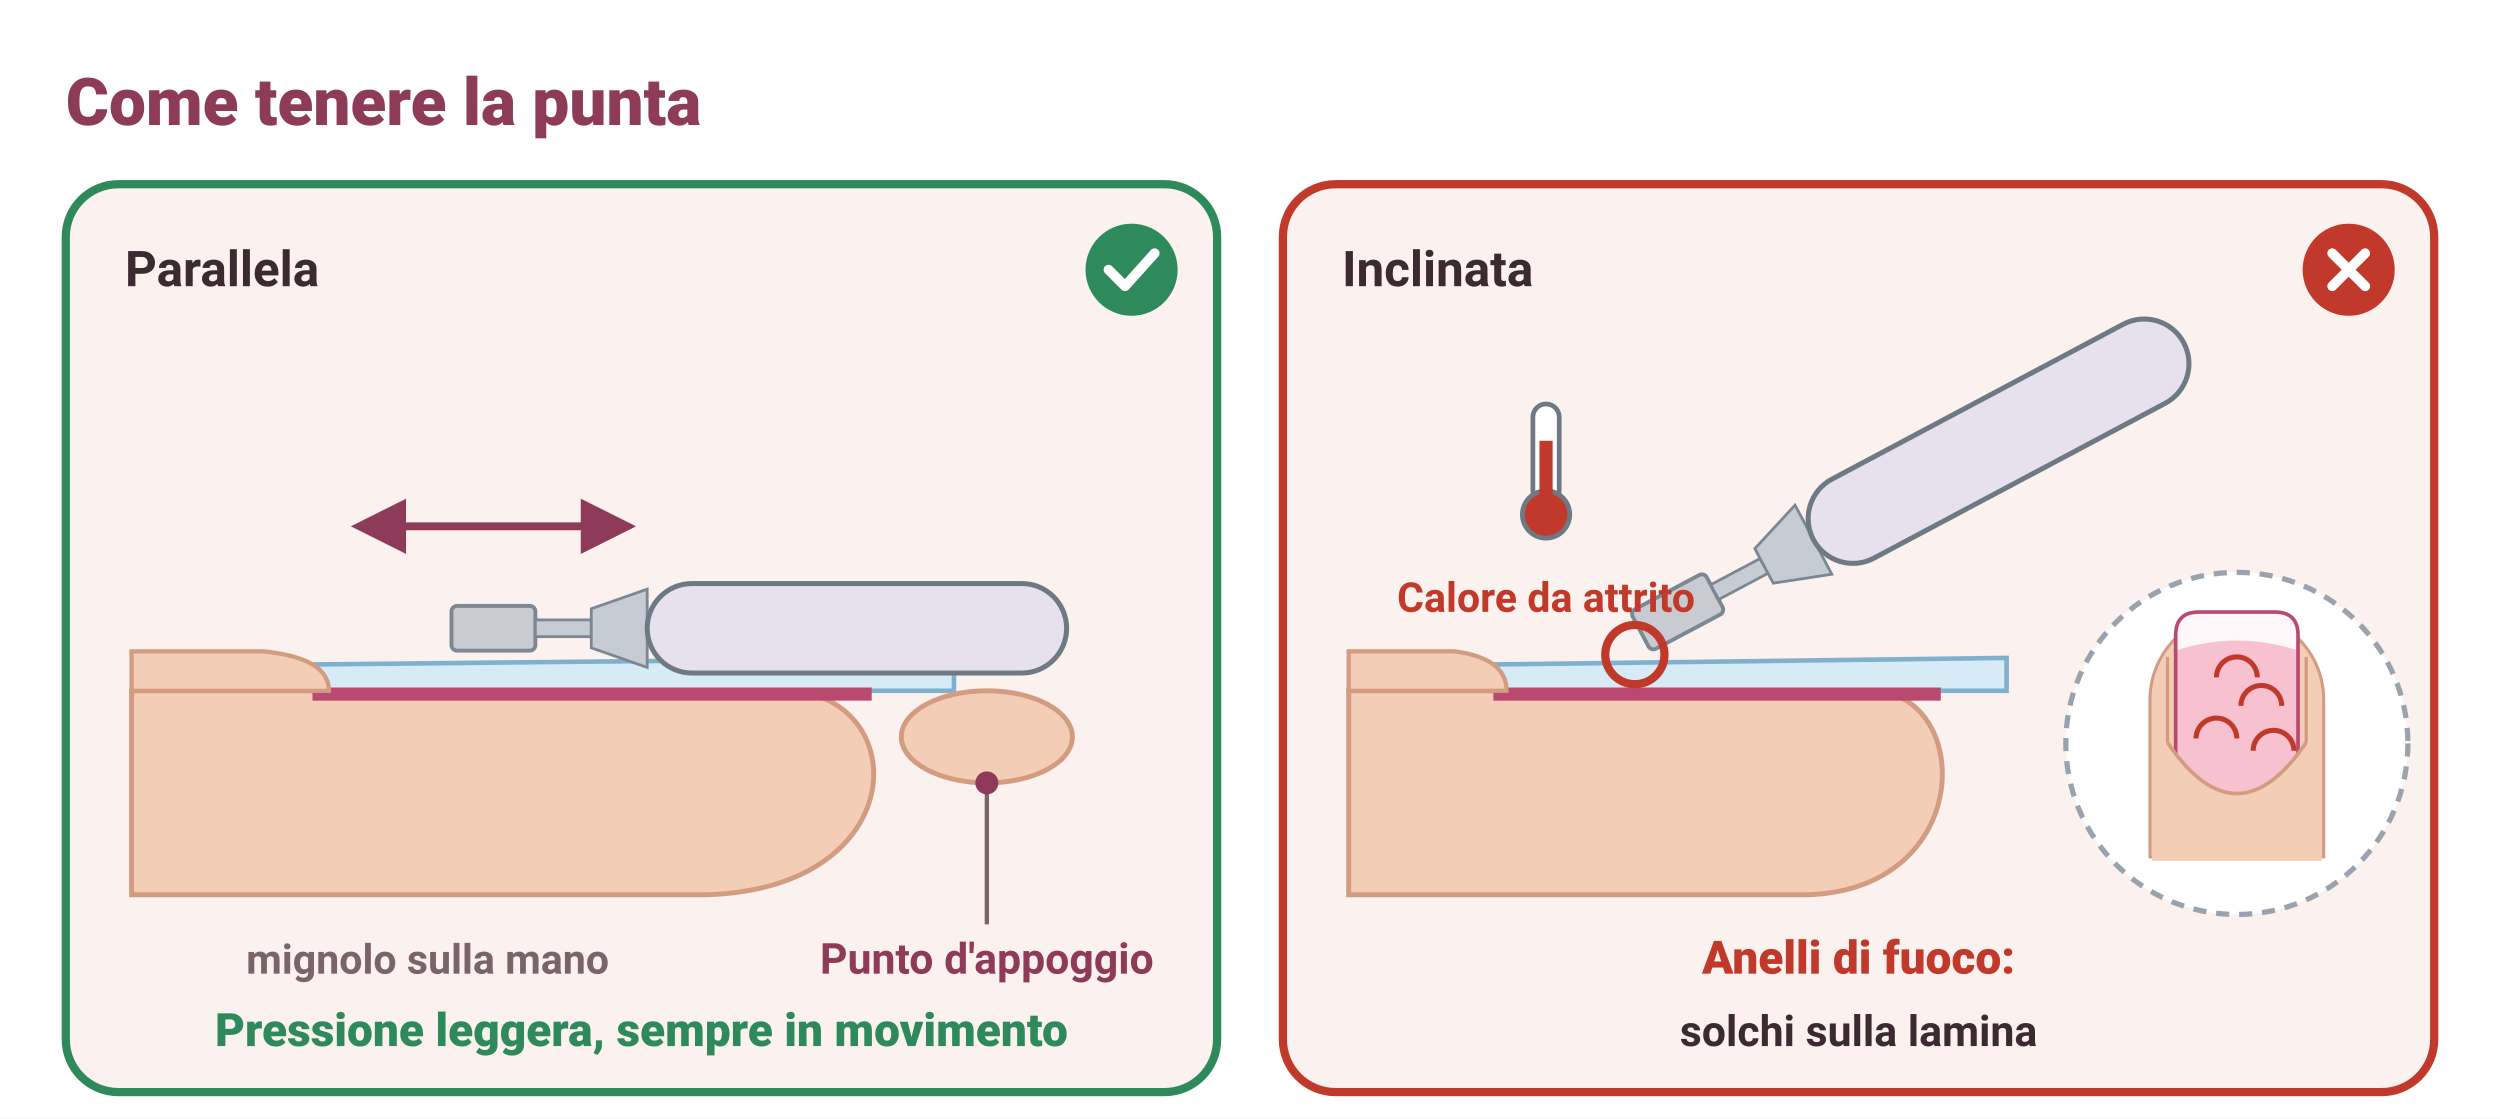
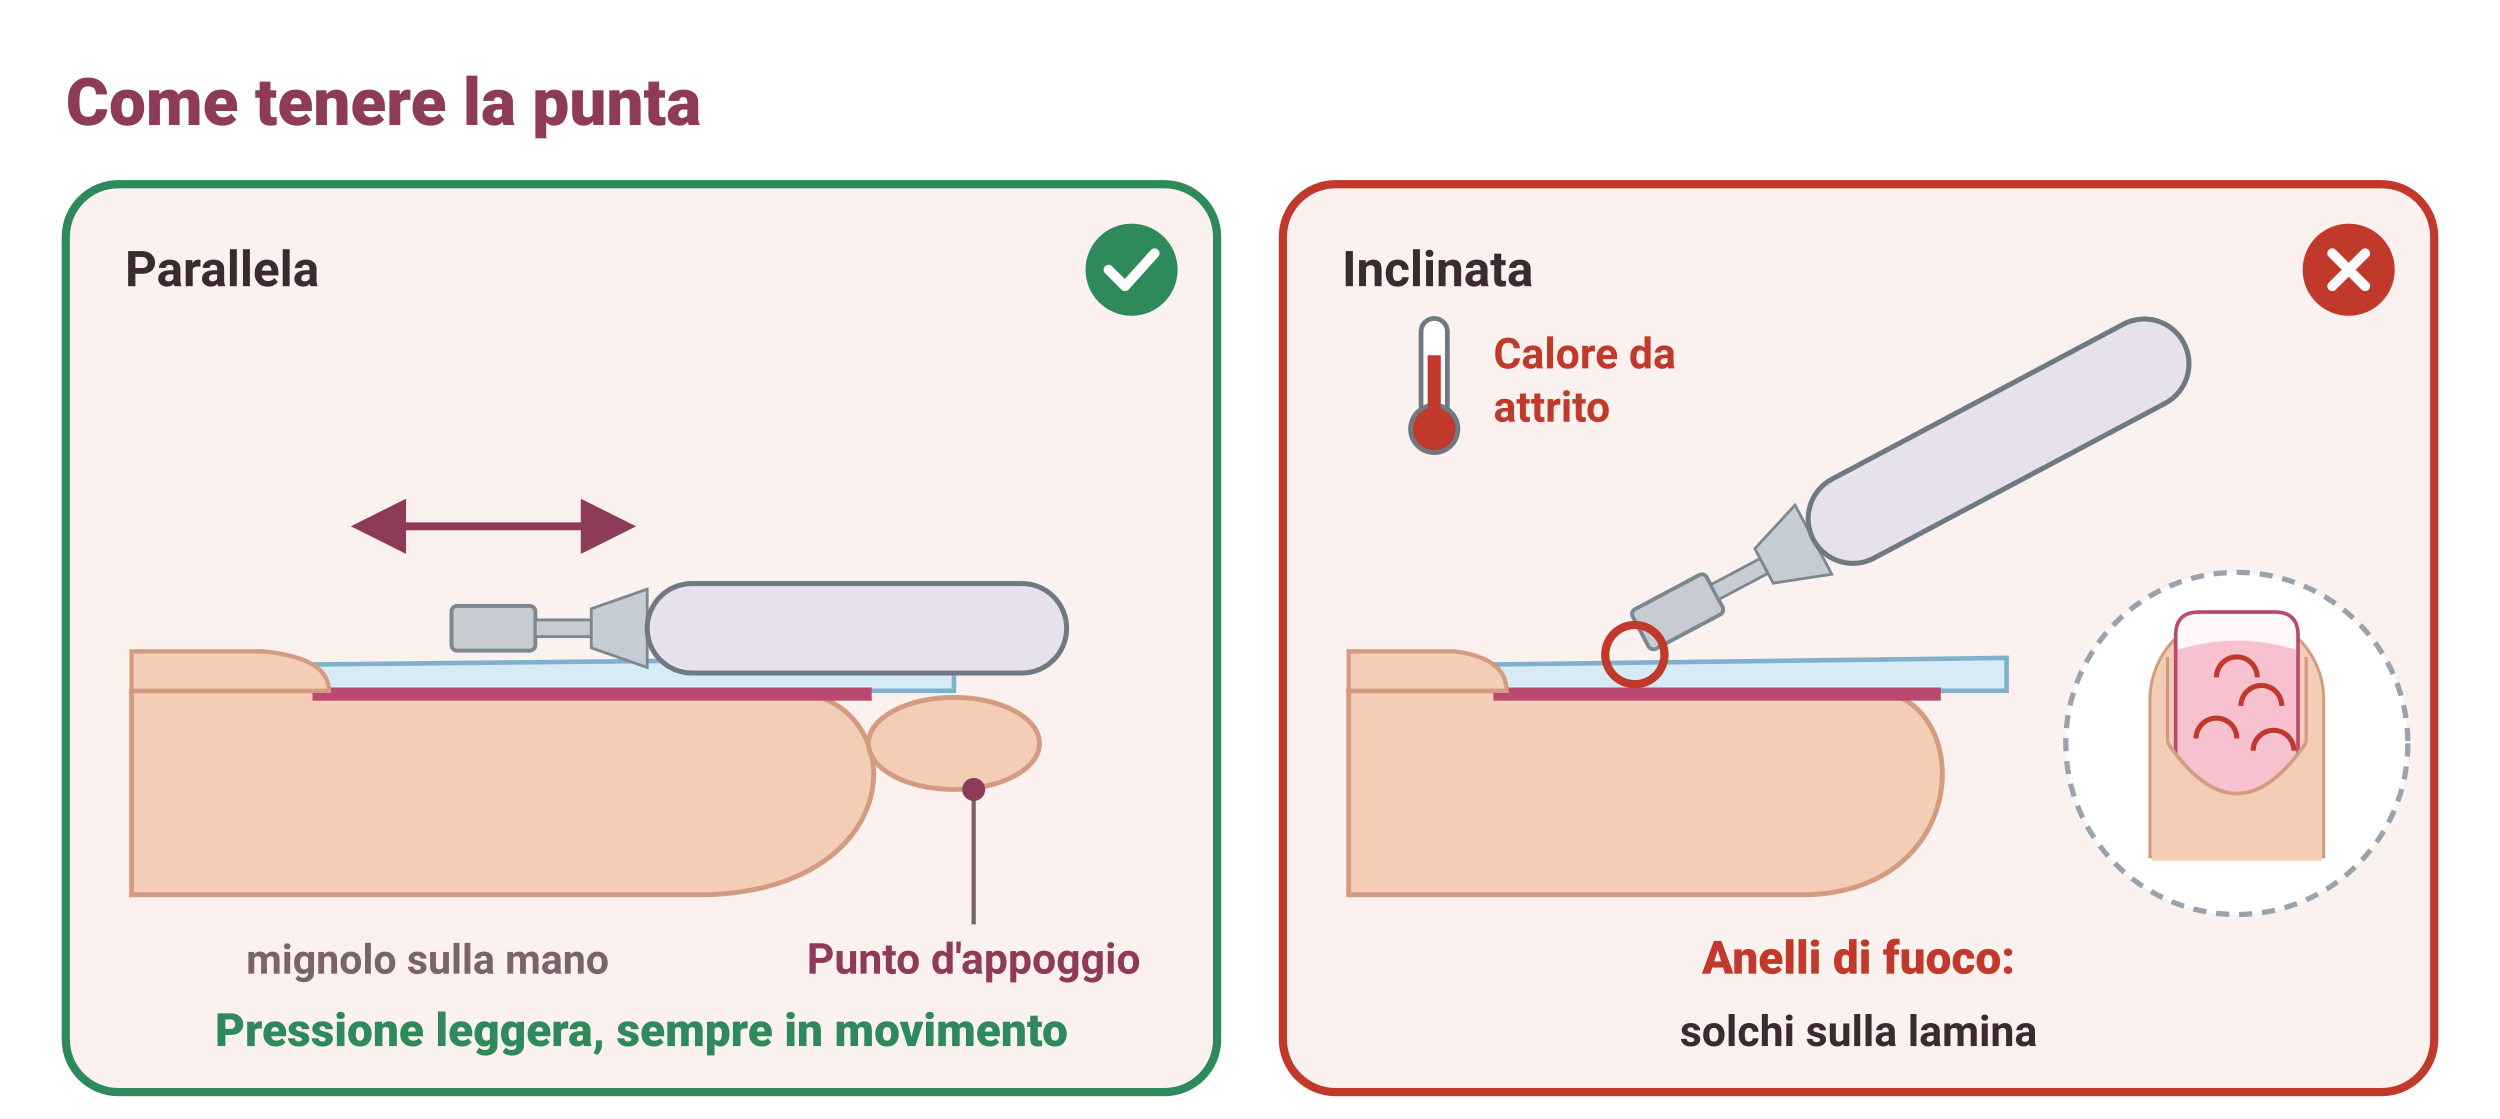
<svg xmlns="http://www.w3.org/2000/svg" viewBox="0 0 760 340" width="760" height="340" font-family="system-ui, -apple-system, 'Segoe UI', Roboto, Arial, sans-serif" role="img">
  <rect width="100%" height="100%" fill="#ffffff" />
  <defs>
    <marker id="ar" viewBox="0 0 10 10" refX="8" refY="5" markerWidth="7" markerHeight="7" orient="auto-start-reverse">
      <path d="M0,0 L10,5 L0,10 z" fill="#8e3b5a" />
    </marker>
    <marker id="arw" viewBox="0 0 10 10" refX="8" refY="5" markerWidth="7" markerHeight="7" orient="auto-start-reverse">
      <path d="M0,0 L10,5 L0,10 z" fill="#7a6369" />
    </marker>
  </defs>
  <text x="20.0" y="38.0" font-size="20" text-anchor="start" font-weight="800" fill="#8e3b5a">Come tenere la punta</text>
  <rect x="20.0" y="56.0" width="350.0" height="276.0" rx="16" fill="#fbf1ee" stroke="#2f8a5b" stroke-width="2.5" />
  <text x="38.0" y="87.0" font-size="15" text-anchor="start" font-weight="700" fill="#3b2a30">Parallela</text>
  <circle cx="344.0" cy="82.0" r="14" fill="#2f8a5b" />
  <path d="M337.0,82.0 l5,5 l9,-10" stroke="#fff" stroke-width="3" fill="none" stroke-linecap="round" stroke-linejoin="round" />
  <rect x="390.0" y="56.0" width="350.0" height="276.0" rx="16" fill="#fbf1ee" stroke="#c0392b" stroke-width="2.5" />
  <text x="408.0" y="87.0" font-size="15" text-anchor="start" font-weight="700" fill="#3b2a30">Inclinata</text>
  <circle cx="714.0" cy="82.0" r="14" fill="#c0392b" />
  <path d="M709.0,77.0 l10,10 M719.0,77.0 l-10,10" stroke="#fff" stroke-width="3" stroke-linecap="round" />
  <path d="M40.0,210.0 L240.0,210.0 C277.5,212.0 277.5,270.0 215.0,272.0 L40.0,272.0 Z" fill="#f3cdb6" stroke="#d39c80" stroke-width="1.5" />
  <path d="M95.0,210.0 L95.0,202.0 L290.0,200.0 L290.0,210.0 Z" fill="#d6ebf6" stroke="#7fb0cc" stroke-width="1.4" />
  <path d="M95.0,211.0 L265.0,211.0" stroke="#b9496f" stroke-width="4" />
  <path d="M40.0,198.0 L80.0,198.0 Q100.0,200.0 100.0,210.0 L40.0,210.0 Z" fill="#f3cdb6" stroke="#d39c80" stroke-width="1.3" />
  <g transform="translate(150.0,191.0) rotate(0.0) scale(0.85)">
    <rect x="-15" y="-8" width="30" height="16" rx="2" fill="#c8ccd2" stroke="#7d8792" stroke-width="1.4" />
    <rect x="15" y="-3" width="20" height="6" fill="#c5ccd3" stroke="#7d8792" />
    <path d="M35,-7 L55,-14 L55,14 L35,7 Z" fill="#c5ccd3" stroke="#7d8792" />
    <rect x="55" y="-16" width="150" height="32" rx="16" fill="#e6e1ec" stroke="#6f7983" stroke-width="1.8" />
  </g>
  <line x1="110.0" y1="160.0" x2="190.0" y2="160.0" stroke="#8e3b5a" stroke-width="2.4" marker-start="url(#ar)" marker-end="url(#ar)" />
-   <ellipse cx="300" cy="224" rx="26" ry="14" fill="#f3cdb6" stroke="#d39c80" stroke-width="1.5" />
-   <line x1="300.0" y1="238.0" x2="300.0" y2="281.0" stroke="#7a6369" stroke-width="1.3" />
-   <circle cx="300.0" cy="238.0" r="3.5" fill="#8e3b5a" />
-   <text x="300.0" y="296.0" font-size="13" text-anchor="middle" font-weight="700" fill="#8e3b5a">Punto d'appoggio</text>
+   <ellipse cx="290" cy="226" rx="26" ry="14" fill="#f3cdb6" stroke="#d39c80" stroke-width="1.5" />
+   <line x1="296.0" y1="240.0" x2="296.0" y2="281.0" stroke="#7a6369" stroke-width="1.3" />
+   <circle cx="296.0" cy="240.0" r="3.5" fill="#8e3b5a" />
+   <text x="296.0" y="296.0" font-size="13" text-anchor="middle" font-weight="700" fill="#8e3b5a">Punto d'appoggio</text>
  <text x="130.0" y="296.0" font-size="12.5" text-anchor="middle" font-weight="600" fill="#7a6369">mignolo sulla mano</text>
  <text x="195.0" y="318.0" font-size="14" text-anchor="middle" font-weight="800" fill="#2f8a5b">Pressione leggera, sempre in movimento</text>
  <path d="M410.0,210.0 L570.0,210.0 C600.0,212.0 600.0,270.0 550.0,272.0 L410.0,272.0 Z" fill="#f3cdb6" stroke="#d39c80" stroke-width="1.5" />
  <path d="M454.0,210.0 L454.0,202.0 L610.0,200.0 L610.0,210.0 Z" fill="#d6ebf6" stroke="#7fb0cc" stroke-width="1.4" />
  <path d="M454.0,211.0 L590.0,211.0" stroke="#b9496f" stroke-width="4" />
  <path d="M410.0,198.0 L442.0,198.0 Q458.0,200.0 458.0,210.0 L410.0,210.0 Z" fill="#f3cdb6" stroke="#d39c80" stroke-width="1.3" />
  <g transform="translate(510.0,186.0) rotate(-28.0) scale(0.85)">
    <rect x="-15" y="-8" width="30" height="16" rx="2" fill="#c8ccd2" stroke="#7d8792" stroke-width="1.4" />
    <rect x="15" y="-3" width="20" height="6" fill="#c5ccd3" stroke="#7d8792" />
    <path d="M35,-7 L55,-14 L55,14 L35,7 Z" fill="#c5ccd3" stroke="#7d8792" />
    <rect x="55" y="-16" width="150" height="32" rx="16" fill="#e6e1ec" stroke="#6f7983" stroke-width="1.8" />
  </g>
  <circle cx="497" cy="199" r="9" fill="none" stroke="#c0392b" stroke-width="2.5" />
-   <g transform="translate(470.0,150.0) scale(0.80)">
+   <g transform="translate(436.0,124.0) scale(0.80)">
    <rect x="-5" y="-34" width="10" height="38" rx="5" fill="#fff" stroke="#6f7983" stroke-width="1.8" />
    <circle cy="8" r="9" fill="#c0392b" stroke="#6f7983" stroke-width="1.8" />
    <rect x="-2.5" y="-20" width="5" height="26" fill="#c0392b" />
  </g>
-   <text x="470.0" y="186.0" font-size="12.5" text-anchor="middle" font-weight="700" fill="#c0392b">Calore da attrito</text>
+   <text x="454.0" y="112.0" font-size="13" text-anchor="start" font-weight="700" fill="#c0392b">Calore da</text>
+   <text x="454.0" y="128.2" font-size="13" text-anchor="start" font-weight="700" fill="#c0392b">attrito</text>
  <circle cx="680" cy="226" r="52" fill="#fff" stroke="#9aa3ad" stroke-width="1.6" stroke-dasharray="4 3" />
  <g transform="translate(680.0,243.1) scale(0.620)">
    <path d="M-42.6,28.0 L-42.6,-48.9 A42.6,42.6 0 0 1 42.6,-48.9 L42.6,28.0 Z" fill="#f3cdb6" stroke="#d39c80" stroke-width="1.5" />
    <defs>
      <clipPath id="c96">
        <path d="M-30.0,6.0 L30.0,6.0 L30.0,-78.0 L30.0,-80.6 Q30.0,-92.0 18.6,-92.0 L-18.6,-92.0 Q-30.0,-92.0 -30.0,-80.6 L-30.0,-78.0 Z" />
      </clipPath>
    </defs>
    <path d="M-30.0,6.0 L30.0,6.0 L30.0,-78.0 L30.0,-80.6 Q30.0,-92.0 18.6,-92.0 L-18.6,-92.0 Q-30.0,-92.0 -30.0,-80.6 L-30.0,-78.0 Z" fill="#f7c1cf" />
    <path d="M-36.0,-71.0 Q0.0,-85.0 36.0,-71.0 L36.0,-152.0 L-36.0,-152.0 Z" fill="#fff7f9" clip-path="url(#c96)" />
    <path d="M-30.0,6.0 L30.0,6.0 L30.0,-78.0 L30.0,-80.6 Q30.0,-92.0 18.6,-92.0 L-18.6,-92.0 Q-30.0,-92.0 -30.0,-80.6 L-30.0,-78.0 Z" fill="none" stroke="#b9496f" stroke-width="1.8" />
    <path d="M-41.6,-28.0 L-34.0,-28.0 Q0.0,22.0 34.0,-28.0 L41.6,-28.0 L41.6,30.0 L-41.6,30.0 Z" fill="#f3cdb6" />
    <path d="M-34.0,-28.0 Q0.0,22.0 34.0,-28.0" fill="none" stroke="#d39c80" stroke-width="1.8" />
    <path d="M-34.0,-28.0 L-34.0,-70.0" stroke="#d39c80" stroke-width="1.6" />
    <path d="M34.0,-28.0 L34.0,-70.0" stroke="#d39c80" stroke-width="1.6" />
  </g>
  <g transform="translate(680,243.1) scale(0.62)">
    <path d="M-20.0,-30.0 a10,10 0 0 1 20,0" fill="none" stroke="#c0392b" stroke-width="2.5" />
    <path d="M2.0,-46.0 a10,10 0 0 1 20,0" fill="none" stroke="#c0392b" stroke-width="2.5" />
    <path d="M-10.0,-60.0 a10,10 0 0 1 20,0" fill="none" stroke="#c0392b" stroke-width="2.5" />
    <path d="M8.0,-24.0 a10,10 0 0 1 20,0" fill="none" stroke="#c0392b" stroke-width="2.5" />
  </g>
  <text x="565.0" y="296.0" font-size="14" text-anchor="middle" font-weight="800" fill="#c0392b">Anelli di fuoco:</text>
  <text x="565.0" y="318.0" font-size="13" text-anchor="middle" font-weight="600" fill="#3b2a30">solchi sulla lamina</text>
</svg>
